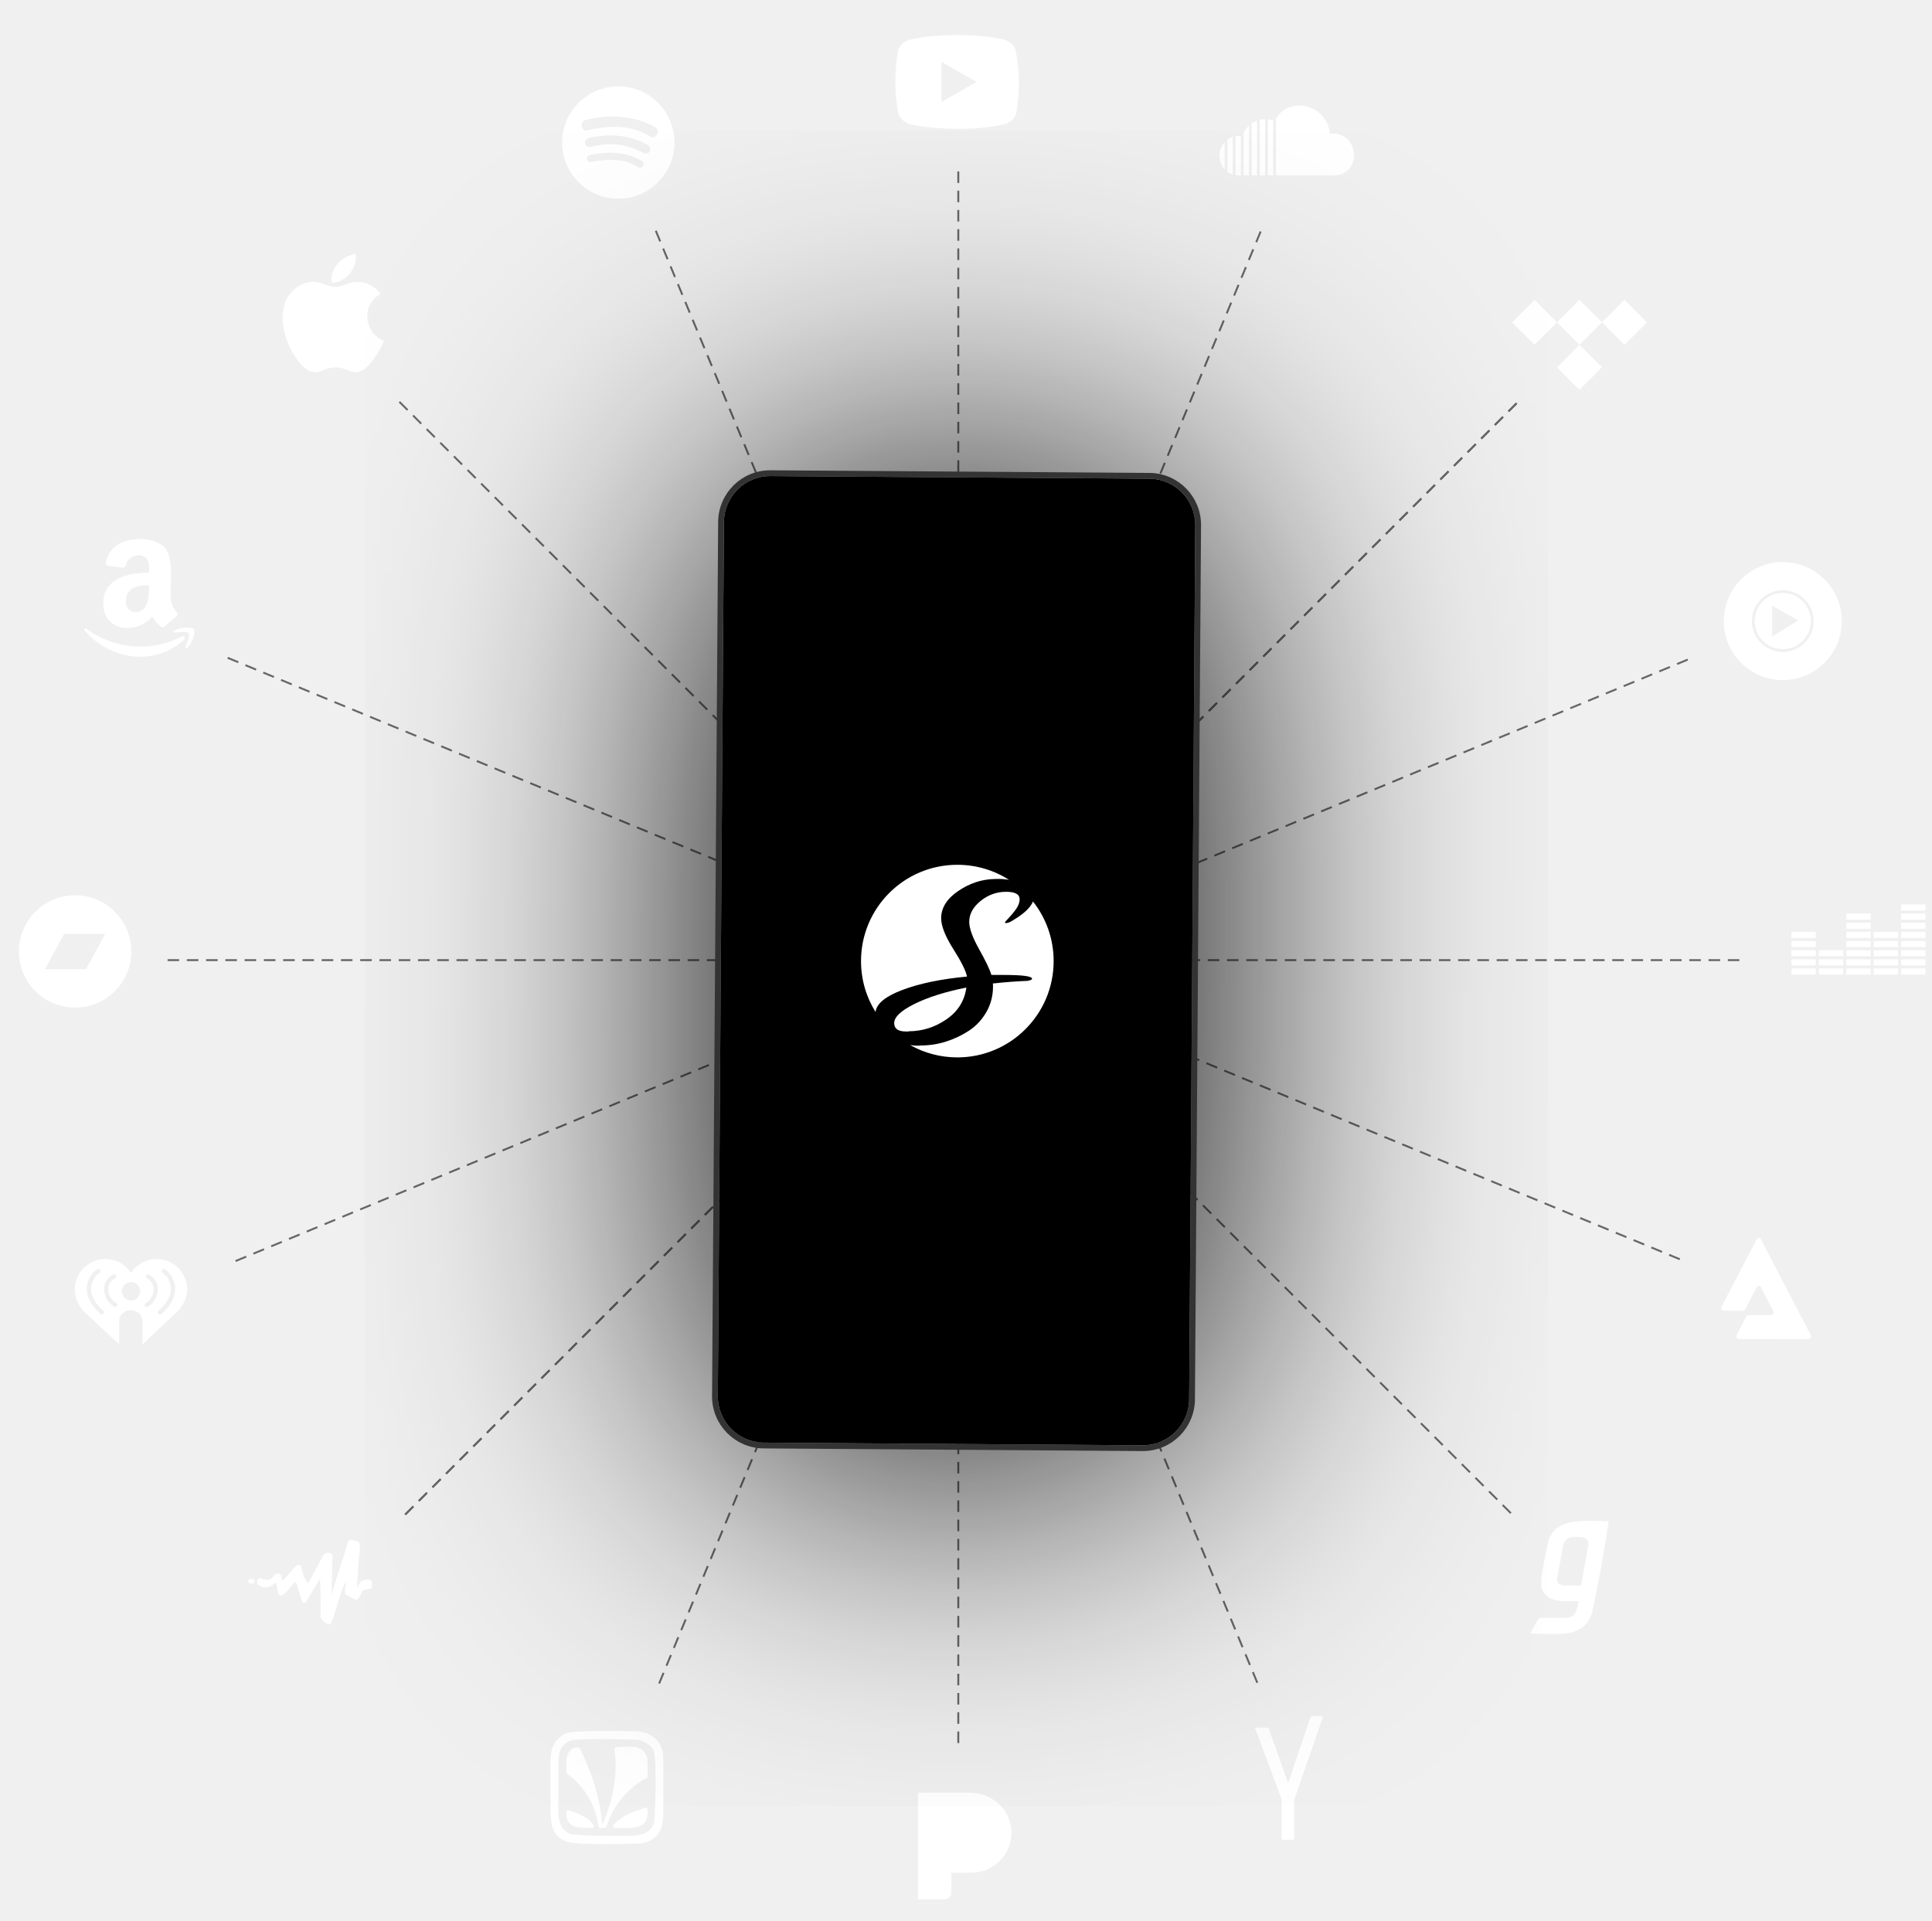
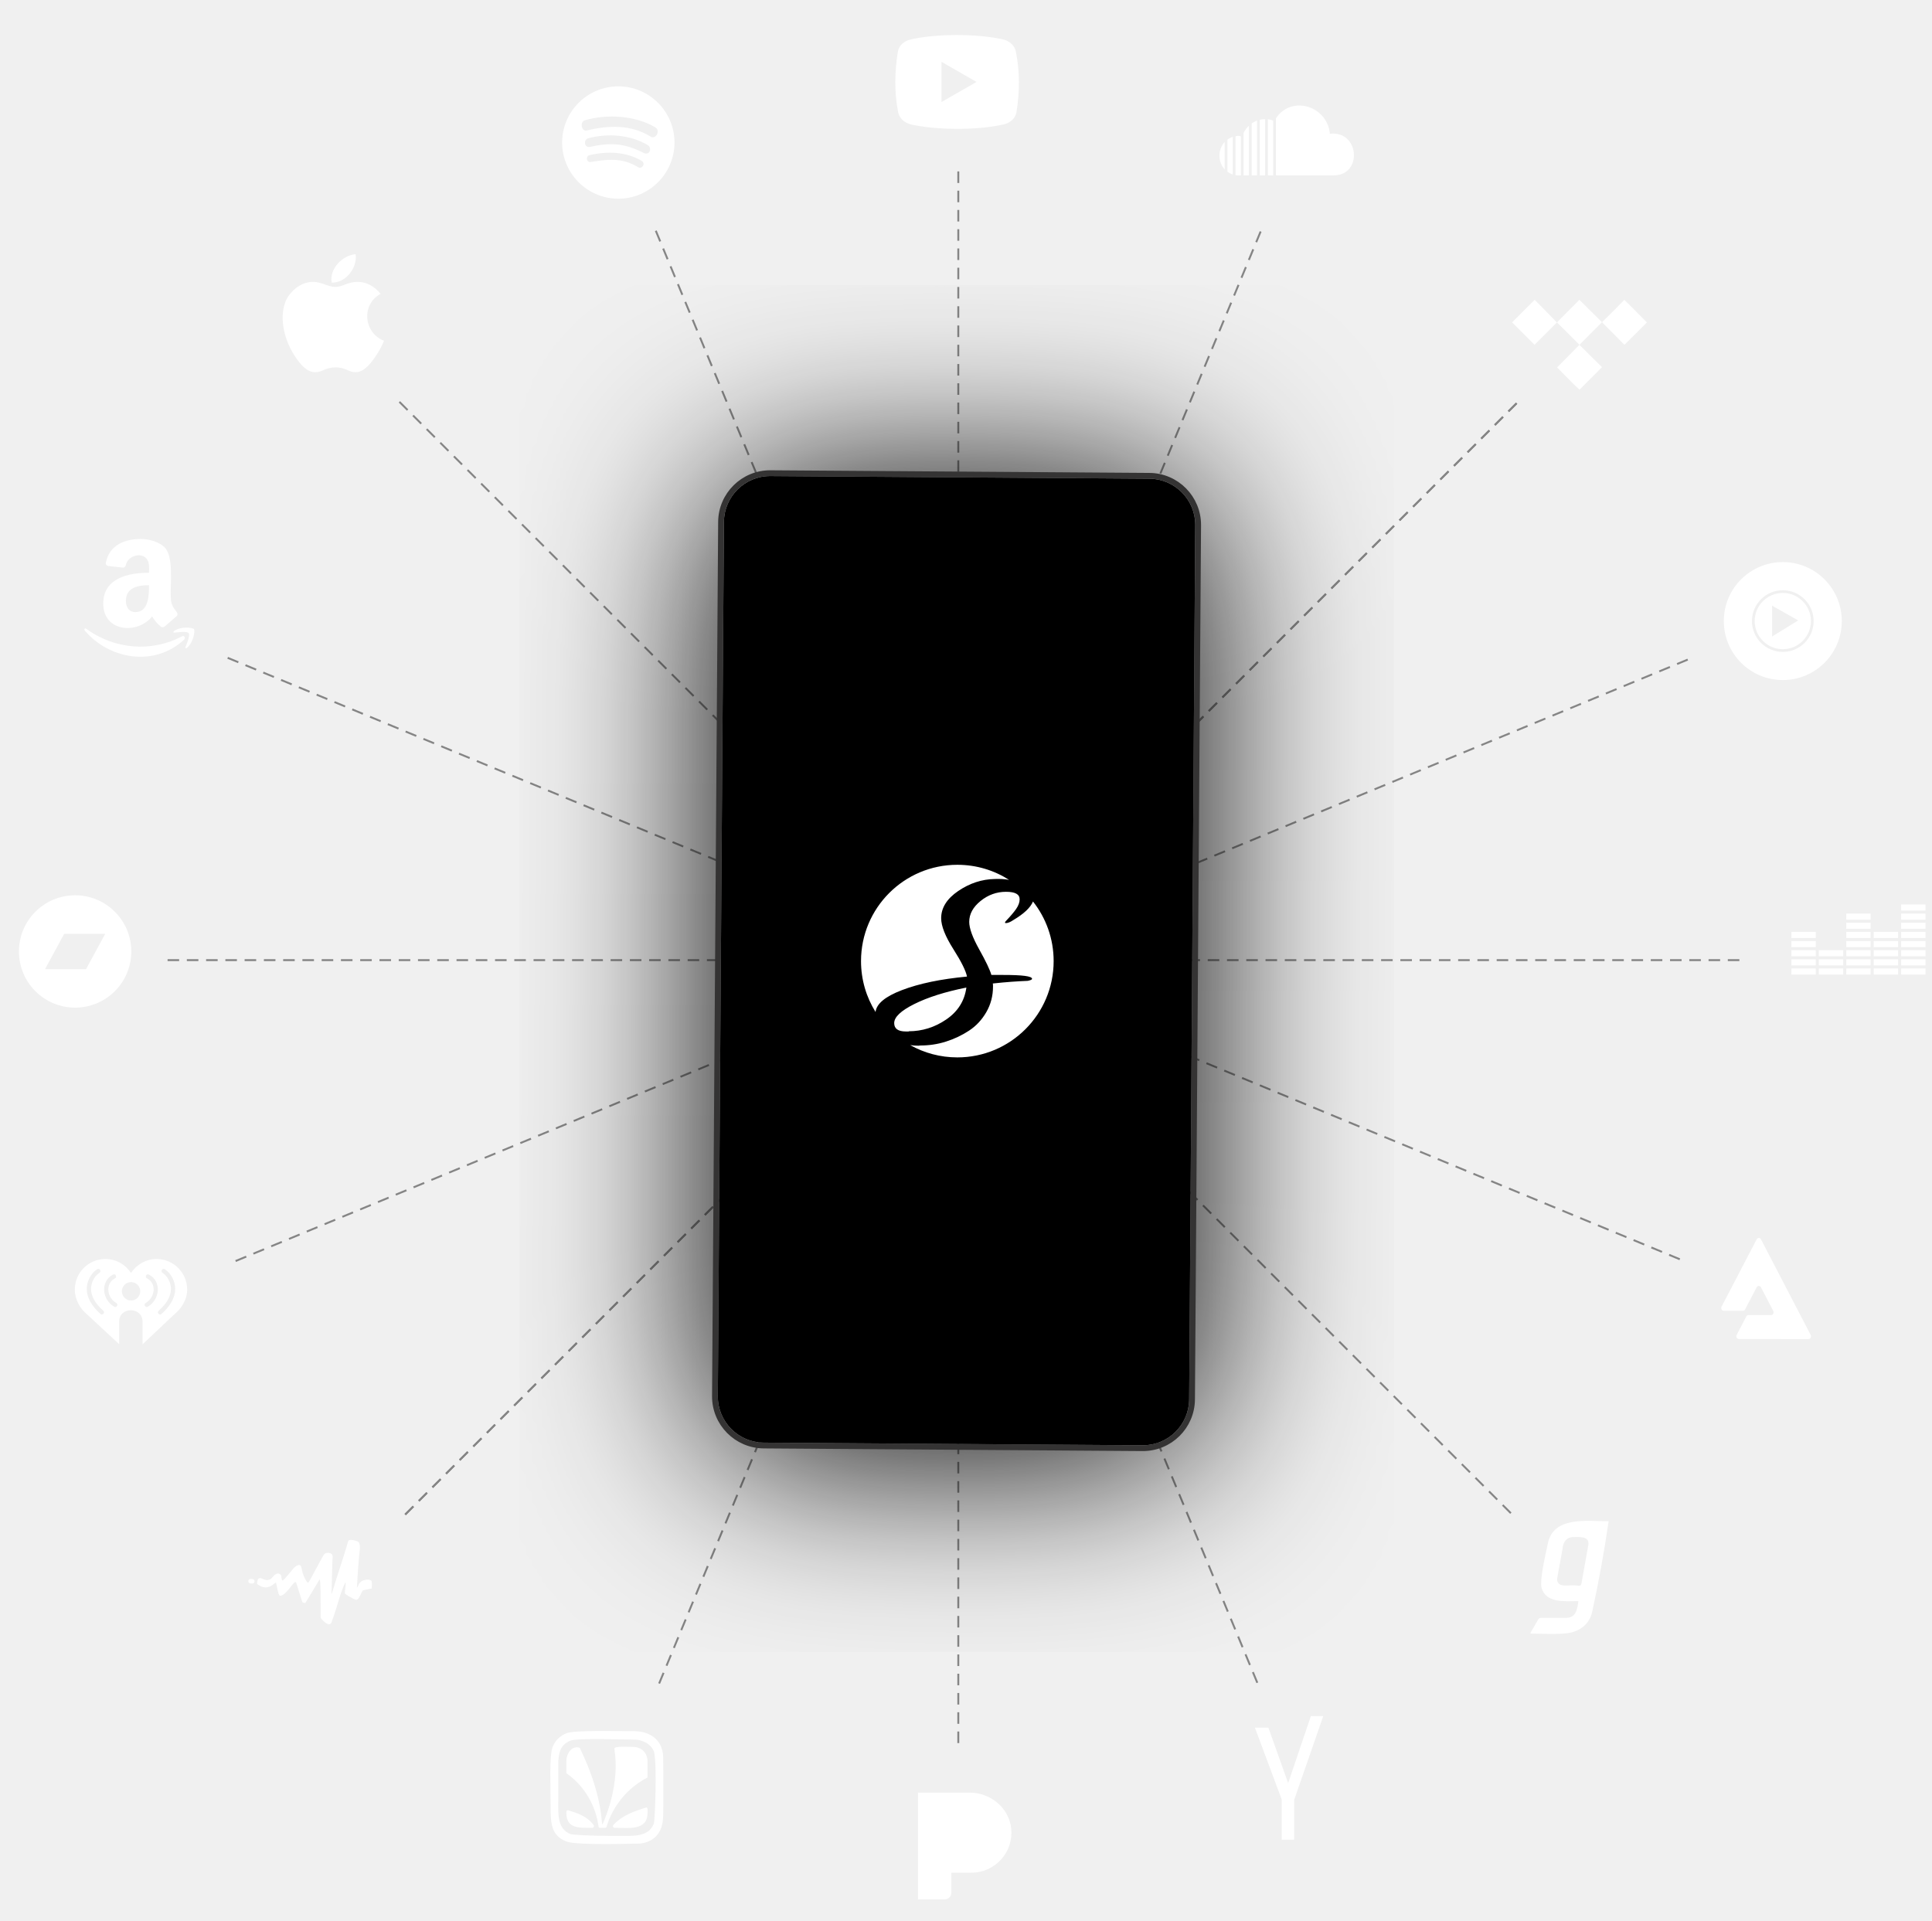
<svg xmlns="http://www.w3.org/2000/svg" width="1003" height="997" viewBox="0 0 1003 997" fill="none">
-   <line x1="787.354" y1="209.354" x2="207.526" y2="789.181" stroke="#676767" stroke-dasharray="6 4" />
-   <line x1="87" y1="498.5" x2="907" y2="498.5" stroke="#676767" stroke-dasharray="6 4" />
-   <line x1="497.5" y1="89" x2="497.5" y2="909" stroke="#676767" stroke-dasharray="6 4" />
-   <line x1="207.354" y1="208.646" x2="787.181" y2="788.474" stroke="#676767" stroke-dasharray="6 4" />
-   <line x1="787.354" y1="209.354" x2="207.526" y2="789.181" stroke="#676767" stroke-dasharray="6 4" />
-   <line x1="118.191" y1="341.538" x2="875.773" y2="655.338" stroke="#676767" stroke-dasharray="6 4" />
-   <line x1="654.462" y1="120.191" x2="340.661" y2="877.773" stroke="#676767" stroke-dasharray="6 4" />
-   <line x1="340.462" y1="119.809" x2="654.262" y2="877.39" stroke="#676767" stroke-dasharray="6 4" />
-   <line x1="876.191" y1="342.462" x2="118.61" y2="656.262" stroke="#676767" stroke-dasharray="6 4" />
+   <line x1="787.354" y1="209.354" x2="207.526" y2="789.181" stroke="#858585" stroke-dasharray="6 4" />
+   <line x1="87" y1="498.5" x2="907" y2="498.5" stroke="#858585" stroke-dasharray="6 4" />
+   <line x1="497.5" y1="89" x2="497.5" y2="909" stroke="#858585" stroke-dasharray="6 4" />
+   <line x1="207.354" y1="208.646" x2="787.181" y2="788.474" stroke="#858585" stroke-dasharray="6 4" />
+   <line x1="787.354" y1="209.354" x2="207.526" y2="789.181" stroke="#858585" stroke-dasharray="6 4" />
+   <line x1="118.191" y1="341.538" x2="875.773" y2="655.338" stroke="#858585" stroke-dasharray="6 4" />
+   <line x1="654.462" y1="120.191" x2="340.661" y2="877.773" stroke="#858585" stroke-dasharray="6 4" />
+   <line x1="340.462" y1="119.809" x2="654.262" y2="877.39" stroke="#858585" stroke-dasharray="6 4" />
+   <line x1="876.191" y1="342.462" x2="118.61" y2="656.262" stroke="#858585" stroke-dasharray="6 4" />
  <path fill-rule="evenodd" clip-rule="evenodd" d="M291.833 74C291.833 57.918 304.918 44.833 321 44.833C337.082 44.833 350.167 57.918 350.167 74C350.167 90.082 337.082 103.167 321 103.167C304.918 103.167 291.833 90.082 291.833 74ZM331.146 86.715C333.014 88.228 335.583 84.954 333.014 83.449C324.876 78.683 315.172 78.439 306.189 80.533C304.085 80.827 304.255 84.146 306.421 84.146C315.167 82.75 322.708 81.649 331.146 86.715ZM334.255 79.466C323.865 74.081 316.625 74 305.838 76.333C303.128 76.333 302.957 72.503 305.373 71.786C315.651 69.109 327.131 69.878 336.394 75.399C338.5 76.917 337.447 80.726 334.255 79.466ZM337.447 70.733C340.351 72.926 343.175 67.823 340.125 66.068C329.794 59.946 315.083 59.084 303.624 62.455C300.784 63.39 302.042 68.167 304.321 67.818C316.335 64.866 327.605 64.789 337.447 70.733Z" fill="white" />
  <path fill-rule="evenodd" clip-rule="evenodd" d="M520.695 20.466C523.98 21.212 526.812 23.6 527.406 26.88C529.501 37.357 529.386 47.679 527.709 58.199C527.109 61.631 524.278 63.868 520.998 64.613C506.975 67.802 485.798 67.53 472.971 64.613C469.691 63.868 466.859 61.479 466.259 58.199C464.223 48.02 464.469 37.097 466.114 26.88C466.708 23.449 469.545 21.212 472.825 20.466C485.798 17.518 506.975 17.352 520.695 20.466ZM506.975 42.54L488.781 32.1V52.979L506.975 42.54Z" fill="white" />
  <path fill-rule="evenodd" clip-rule="evenodd" d="M70.279 317.806C67.181 317.806 65.374 315.448 65.374 311.956C65.374 305.086 71.538 303.836 77.369 303.836C77.362 308.903 77.233 317.806 70.279 317.806ZM85.498 325.248C84.964 325.73 84.191 325.761 83.596 325.437C80.911 323.211 80.437 322.18 78.967 320.062C71.542 329.417 53.599 328.323 53.599 313.355C53.599 299.921 67.167 297.333 77.364 297.381C77.364 295.111 77.726 292.452 76.387 290.481C73.559 286.229 66.302 288.72 65.374 293.229C65.237 293.957 64.708 294.676 63.973 294.715L56.161 293.865C55.5 293.722 54.763 293.186 54.957 292.18C56.753 282.697 65.318 279.833 72.99 279.833C76.912 279.833 81.917 281.015 85.132 283.85C90.5 288.583 88.223 303.836 88.685 310.292C88.685 314.072 90.257 315.728 91.727 317.768C92.248 318.5 92.358 319.375 91.702 319.909C90.05 321.289 87.123 323.831 85.518 325.266L85.498 325.248ZM94.58 330.321C78.624 338.868 59.291 337.109 44.728 326.429C44.021 325.914 43.5 326.822 44.087 327.491C56.958 342.542 80.324 346.27 95.492 332.166C96.528 331.204 95.639 329.755 94.58 330.321ZM96.29 335.977C96.058 336.556 96.556 336.793 97.081 336.352C100.499 333.493 101.382 327.506 100.682 326.644C99.988 325.786 94.016 325.046 90.372 327.606C89.811 327.999 89.907 328.542 90.53 328.466C92.585 328.221 97.153 327.67 97.964 328.716C98.778 329.762 97.058 334.06 96.29 335.977Z" fill="white" />
  <path d="M39 464.833C22.888 464.833 9.833 477.888 9.833 494C9.833 510.112 22.888 523.167 39 523.167C55.112 523.167 68.167 510.112 68.167 494C68.167 477.888 55.112 464.833 39 464.833ZM44.669 503.185H23.382L33.343 484.827H54.63L44.669 503.185Z" fill="white" />
  <path fill-rule="evenodd" clip-rule="evenodd" d="M925.542 307.856C933.595 307.856 940.144 314.405 940.144 322.458C940.144 330.511 933.595 337.061 925.542 337.061C917.489 337.061 910.939 330.511 910.939 322.458C910.939 314.405 917.489 307.856 925.542 307.856ZM919.974 330.468L933.547 322.115L919.974 314.459V330.468Z" fill="white" />
  <path fill-rule="evenodd" clip-rule="evenodd" d="M956.167 322.458C956.167 339.372 942.455 353.083 925.542 353.083C908.628 353.083 894.917 339.372 894.917 322.458C894.917 305.545 908.628 291.833 925.542 291.833C942.455 291.833 956.167 305.545 956.167 322.458ZM925.542 306.45C916.699 306.45 909.533 313.615 909.533 322.458C909.533 331.301 916.699 338.467 925.542 338.467C934.385 338.467 941.55 331.301 941.55 322.458C941.55 313.615 934.385 306.45 925.542 306.45Z" fill="white" />
  <path d="M938.898 695.25C939.893 695.251 940.515 694.057 940.018 693.102L914.213 643.467C913.716 642.512 912.473 642.511 911.975 643.465L893.759 678.396C893.261 679.351 893.882 680.545 894.876 680.546L904.859 680.553C905.321 680.553 905.747 680.281 905.978 679.838L911.96 668.367C912.459 667.411 913.701 667.413 914.198 668.369L920.576 680.637C921.073 681.593 920.451 682.786 919.456 682.785L907.713 682.776C907.251 682.776 906.824 683.049 906.593 683.492L901.596 693.074C901.099 694.029 901.719 695.223 902.714 695.223L938.898 695.25Z" fill="white" />
  <path fill-rule="evenodd" clip-rule="evenodd" d="M819.416 831.299C812.614 831.299 802.352 832.623 800.206 824.036C799.503 819.585 802.067 808.306 803.486 801.781C806.132 786.959 824.043 789.833 835.112 789.833C832.885 805.423 830.023 821.069 826.678 836.453C825.273 843.715 819.416 847.229 813.793 847.932C807.708 848.693 800.998 848.166 794.818 848.166H794.583C794.583 847.932 794.583 847.932 794.583 847.698C795.989 845.355 797.395 842.778 798.8 840.435C799.034 840.201 799.737 839.967 800.206 839.967C804.423 839.967 808.874 839.967 813.091 839.967C818.289 839.967 818.831 835.391 819.416 831.299ZM819.416 823.334C820.587 823.334 820.822 823.099 821.056 821.928C822.227 815.368 823.399 808.809 824.57 802.249C825.438 797.475 819.933 798.032 816.839 798.032C814.028 798.032 812.154 799.672 811.451 802.484C810.571 808.202 809.357 813.876 808.405 819.585C808.171 821.459 809.342 822.865 811.216 823.099C813.921 823.437 816.729 822.796 819.416 823.334Z" fill="white" />
  <path d="M665.411 955.167V934.35L651.5 897.016H658.493L668.745 925.803L680.538 891H686.967L671.841 934.588V955.167H665.411Z" fill="white" />
  <path d="M524.979 949.495C523.975 938.983 514.53 930.75 503.474 930.75H476.583V986.167H490.437C492.346 986.167 493.901 984.615 493.901 982.703V972.313H504.292C510.135 972.313 515.742 969.833 519.67 965.507C523.66 961.122 525.544 955.435 524.979 949.495Z" fill="white" />
  <path fill-rule="evenodd" clip-rule="evenodd" d="M294.964 939.916C294.087 939.746 294.028 940.645 294.028 941.254C294.028 949.427 300.417 949.025 307.525 948.999C308.246 948.997 308.608 948.144 308.193 947.559C304.564 942.772 299.6 941.339 294.964 939.916ZM328.601 907C327.214 907 318.69 906.373 318.953 907.969C321.91 925.938 314.471 943.487 312.9 946.926C311.849 949.556 314.161 934.619 300.999 907.49C297.5 906.125 294.028 909.615 294.028 914.614C294.028 916.031 294.028 919.638 294.028 920.622C306.147 929.24 309.765 941.229 310.681 948.016C310.859 949.333 311.252 948.999 312.997 948.999C314.494 948.999 314.714 949.116 315.011 948.11C316.838 941.923 322.458 929.987 336.161 922.868C336.161 921.468 336.161 916.219 336.161 914.614C336.161 910.065 333.079 907 328.601 907ZM339.514 946.619C336.915 953.732 329.046 953.201 322.748 953.201C314.535 953.201 303.333 953.201 296.415 952.34C289.296 949.755 289.813 941.931 289.813 935.628V914.614C290.208 911.959 289.813 906.057 296.415 903.659C300.066 902.334 325.208 903.209 329.583 903.209C329.583 903.209 336.875 903.208 339.514 909.38C341.25 916.334 339.923 945.5 339.514 946.619ZM344.167 910.499C342.708 900.291 333.299 898.833 329.583 898.833C320.29 898.833 298.618 898.247 294.262 899.829C290.809 901.083 288.09 903.793 286.832 907.234C285.106 911.958 285.833 927.572 285.833 936.829C285.833 946.086 285.8 953.099 294.262 956.169C299.865 958.202 329.583 957.167 332.5 957.166C339.514 956.169 342.099 952.206 343.357 948.765C344.356 945.613 344.356 942.685 344.356 936.829C344.356 927.572 344.451 912.492 344.167 910.499ZM335.266 938.48C329.457 940.417 323.352 942.238 318.459 947.479C317.728 948.363 318.658 948.999 319.061 948.999C326.273 948.999 336.161 950.676 336.161 941.254C336.161 940.631 336.576 938.094 335.266 938.48Z" fill="white" />
  <path d="M129.798 819.823C129.798 819.823 131.242 819.583 131.857 820.198C132.445 820.812 132.044 822.096 131.269 822.123C130.467 822.149 129.745 822.283 129.21 821.748C128.643 821.1 128.966 820.044 129.798 819.823ZM145.52 828.54C145.387 828.567 145.226 828.486 145.093 828.38C144.05 826.962 143.675 822.042 143.194 821.748C142.713 821.454 140.921 824.476 137.338 824.155C135.868 824.021 134.344 823.059 133.461 822.39C133.542 821.294 133.542 818.673 135.761 819.529C137.125 820.037 139.424 821.454 141.456 818.914C143.702 816.106 144.932 816.935 145.654 817.55C146.403 818.139 145.922 821.321 147.018 820.438C148.114 819.556 152.579 814.048 152.579 814.048C152.579 814.048 156.029 810.598 156.563 814.208C157.098 817.845 159.344 821.882 159.959 821.748C160.548 821.641 167.5 807.657 168.489 806.748C169.478 805.839 172.847 805.973 172.687 808.272C172.526 810.598 172.179 824.984 172.179 824.984C172.179 824.984 171.778 829.048 172.419 826.882C175.049 817.941 178.201 809.159 180.762 800.197C181.18 798.734 185.532 799.994 186.217 800.678C186.725 801.454 187.045 802.844 186.725 805.331C185.922 811.507 185.307 824.235 185.307 824.235C185.307 824.235 185.174 824.85 186.484 822.176C186.537 821.962 186.671 821.909 186.885 821.695C187.992 820.321 191.167 819.624 192.741 820.625C193.329 821.508 192.981 824.77 192.981 824.77C191.751 824.877 189.398 825.545 188.57 825.652C187.741 825.786 186.484 831.134 184.719 830.599C182.954 830.037 179.024 827.604 179.024 827.283C179.024 825.614 179.425 823.952 179.425 822.283C179.505 821.561 179.452 821.24 179.104 821.962C176.228 827.975 175.583 833.125 171.965 842.658C171.617 843.166 171.109 843.46 170.414 843.273C168.676 842.738 166.51 840.385 166.484 839.797C166.43 836.481 166.644 818.673 165.842 820.144C164.986 821.668 158.542 832.23 158.542 832.23C158.039 832.356 157.101 832.137 156.884 831.642C155.241 826.432 155.935 828.401 155.36 826.829C154.638 824.422 153.863 821.962 153.729 821.695C153.489 821.16 153.141 821.374 152.793 821.695C151.349 822.898 148.301 828.246 145.52 828.54Z" fill="white" />
  <path d="M68.002 660.911C65.171 656.563 60.267 653.667 54.699 653.667C45.937 653.667 38.833 660.788 38.833 669.578C38.833 674.52 41.506 679.371 45.034 682.292C45.18 682.465 54.045 690.666 61.859 697.887V686.221C61.859 678.258 74 678.316 74 686.221V697.987L89.965 682.896C93.877 679.718 97.167 675.155 97.167 669.578C97.167 660.788 90.065 653.667 81.299 653.667C75.776 653.667 70.843 656.615 68.002 660.911ZM52.196 682.223C47.458 678.013 45.056 673.617 45.056 669.158C45.056 665.298 47.174 661.05 50.479 658.971C51.681 658.217 52.848 660.087 51.647 660.84C48.972 662.521 47.254 666.043 47.254 669.158C47.254 672.958 49.408 676.799 53.654 680.573C54.731 681.532 53.204 683.121 52.196 682.223ZM82.347 680.573C86.593 676.799 88.747 672.958 88.747 669.158C88.747 666.043 87.028 662.521 84.354 660.84C83.153 660.087 84.319 658.219 85.522 658.971C88.826 661.051 90.944 665.298 90.944 669.158C90.944 673.617 88.542 678.013 83.805 682.223C82.744 683.17 81.285 681.515 82.347 680.573ZM59.324 678.462C53.056 674.942 51.826 665.367 58.69 661.746C59.946 661.081 60.968 663.036 59.713 663.697C54.37 666.518 55.621 673.856 60.398 676.538C61.635 677.231 60.566 679.152 59.324 678.462ZM75.602 676.538C80.379 673.856 81.63 666.517 76.287 663.697C75.031 663.036 76.054 661.083 77.311 661.746C84.176 665.368 82.943 674.942 76.676 678.462C75.507 679.113 74.341 677.245 75.602 676.538ZM63.274 670.444C63.274 667.804 65.41 665.669 68.037 665.669C70.673 665.669 72.804 667.804 72.804 670.444C72.804 673.083 70.673 675.222 68.037 675.222C65.41 675.222 63.274 673.083 63.274 670.444Z" fill="white" />
  <path fill-rule="evenodd" clip-rule="evenodd" d="M662.4 61.419C670.546 49.122 689.197 55.152 690.4 69.44C705.917 67.709 707.406 91.041 692.5 91.041H662.4V61.419ZM654 62.148C654.842 62 655.821 61.875 656.8 61.875V91.041H654V62.148ZM658.2 61.875V91.041H661V62.604C660.158 62.313 659.179 62.023 658.2 61.875ZM649.8 64.062C650.642 63.481 651.621 63.042 652.6 62.604V91.041H649.8V64.062ZM648.4 65.247C647.279 66.267 646.3 67.571 645.6 69.03V91.041H648.4V65.247ZM641.4 70.761C642.225 70.468 643.393 70.477 644.2 70.761V91.041C643.316 91.041 642.246 91.202 641.4 90.905V70.761ZM640 71.08C639.021 71.371 638.042 71.81 637.2 72.539V89.127C638.042 89.708 639.021 90.295 640 90.586V71.08ZM635.8 87.988V73.678C632.151 77.801 632.151 83.865 635.8 87.988Z" fill="white" />
  <path d="M796.73 155.667C793.75 158.583 786.693 165.672 785 167.379C788.891 171.252 792.766 175.145 796.658 179.018C800.531 175.162 804.387 171.271 808.261 167.415C805.417 164.417 798.613 157.577 796.73 155.667Z" fill="white" />
  <path d="M819.937 155.667C816.117 159.613 812.117 163.432 808.315 167.397C812.243 171.234 816.081 175.162 819.991 179.018C823.07 175.953 825.833 173.167 831.667 167.288C830.029 165.689 822.917 158.583 819.937 155.667Z" fill="white" />
  <path d="M843.288 155.667C845.77 158.129 850.625 162.958 855 167.415C851.072 171.234 847.27 175.199 843.324 179.018C840.418 176.112 837.5 173.167 831.685 167.288C835.604 163.477 839.513 159.623 843.288 155.667Z" fill="white" />
  <path d="M808.37 190.766C812.255 194.598 815.961 198.673 820.009 202.333C825.833 196.5 822.917 199.417 831.666 190.64C828.444 187.462 822.917 181.917 819.955 179.036C816.599 182.408 817.083 181.917 808.37 190.766Z" fill="white" />
  <path fill-rule="evenodd" clip-rule="evenodd" d="M986.974 472.749V469.583H999.635V472.749H986.974ZM958.487 477.496V474.331H971.148V477.496H958.487ZM986.974 474.331V477.496H999.635V474.331H986.974ZM958.487 482.244V479.079H971.148V482.244H958.487ZM986.974 479.079V482.244H999.635V479.079H986.974ZM930 486.992V483.827H942.661V486.992H930ZM958.487 483.827V486.992H971.148V483.827H958.487ZM972.73 486.992V483.827H985.391V486.992H972.73ZM986.974 483.827V486.992H999.635V483.827H986.974ZM930 491.74V488.575H942.661V491.74H930ZM958.487 488.575V491.74H971.148V488.575H958.487ZM972.73 491.74V488.575H985.391V491.74H972.73ZM986.974 488.575V491.74H999.635V488.575H986.974ZM930 496.488V493.322H942.661V496.488H930ZM944.243 493.322V496.488H956.904V493.322H944.243ZM958.487 496.488V493.322H971.148V496.488H958.487ZM972.73 493.322V496.488H985.391V493.322H972.73ZM986.974 496.488V493.322H999.635V496.488H986.974ZM930 498.07V501.236H942.661V498.07H930ZM944.243 501.236V498.07H956.904V501.236H944.243ZM958.487 498.07V501.236H971.148V498.07H958.487ZM972.73 501.236V498.07H985.391V501.236H972.73ZM986.974 498.07V501.236H999.635V498.07H986.974ZM930 505.983V502.818H942.661V505.983H930ZM944.243 502.818V505.983H956.904V502.818H944.243ZM958.487 505.983V502.818H971.148V505.983H958.487ZM972.73 502.818V505.983H985.391V502.818H972.73ZM986.974 505.983V502.818H999.635V505.983H986.974Z" fill="white" />
  <path fill-rule="evenodd" clip-rule="evenodd" d="M172.192 146.734C179.511 146.965 185.65 139 184.622 132C177.786 132.469 170.88 139.652 172.192 146.734ZM195.407 184.364C197.26 181.553 197.946 180.123 199.385 176.936C188.938 172.987 187.255 158.215 197.598 152.554C194.439 148.615 190.01 146.339 185.835 146.339C180.297 146.339 177.965 148.972 174.129 148.972C170.17 148.972 167.161 146.349 162.385 146.349C157.683 146.349 152.681 149.207 149.522 154.078C145.055 160.942 145.817 173.852 153.048 184.862C155.633 188.783 159.084 193.212 163.588 193.25C165.457 193.267 166.703 192.714 168.05 192.116C172.108 190.314 176.242 190.249 180.293 192.102C181.603 192.701 182.819 193.258 184.669 193.24C189.183 193.212 192.831 188.304 195.407 184.364Z" fill="white" />
  <g filter="url(#filter0_d)">
    <rect x="376" y="247" width="244.695" height="501.856" rx="24" transform="rotate(0.4 376 247)" fill="black" />
    <path fill-rule="evenodd" clip-rule="evenodd" d="M497 549C524.614 549 547 526.614 547 499C547 487.318 542.994 476.572 536.28 468.06C535.012 471.18 531.611 474.407 526.078 477.694C524.494 478.75 523.228 479.278 522.172 479.278C521.855 479.278 521.75 479.172 521.75 478.961C521.75 478.75 521.961 478.433 522.278 478.117C524.6 475.689 526.394 473.578 527.555 471.889C528.717 470.2 529.35 468.511 529.35 466.928C529.35 464.289 527.028 463.022 522.278 463.022C517.422 463.022 512.989 464.606 509.083 467.772C505.178 470.939 503.172 474.528 503.172 478.644C503.172 481.917 504.861 486.667 508.344 492.894C511.828 499.122 513.939 503.556 514.678 506.194H517.739H520.905C530.828 506.194 535.789 506.828 535.789 508.2C535.789 508.622 535.05 508.939 533.572 509.256C528.189 509.467 522.172 509.889 515.417 510.628C515.522 510.944 515.522 511.472 515.522 512.211C515.522 517.067 514.361 521.5 512.039 525.511C509.717 529.522 506.761 532.689 503.067 535.117C499.372 537.544 495.361 539.444 491.033 540.817C486.705 542.189 482.272 542.822 477.733 542.822L476.889 542.928C475.375 542.928 473.928 542.827 472.541 542.62C479.772 546.683 488.115 549 497 549ZM454.549 525.431C455.002 521.184 459.529 517.411 468.128 514.111C477.205 510.628 488.5 508.306 502.011 507.039C501.483 504.189 499.161 499.439 494.939 492.789C490.717 486.139 488.605 480.756 488.605 476.744C488.605 471.361 491.561 466.611 497.472 462.6C503.383 458.589 509.717 456.478 516.578 456.372C519.134 456.268 521.562 456.421 523.86 456.82C516.102 451.869 506.886 449 497 449C469.386 449 447 471.386 447 499C447 508.704 449.765 517.763 454.549 525.431ZM470.239 535.539H471.822L471.717 535.433C478.683 535.433 485.228 533.428 491.244 529.311C497.261 525.194 500.744 519.706 501.694 512.739C490.611 514.956 481.639 517.806 474.672 521.289C467.705 524.772 464.222 528.044 464.222 531.211C464.222 534.061 466.228 535.539 470.239 535.539Z" fill="white" />
    <rect x="374.511" y="245.49" width="247.695" height="504.856" rx="25.5" transform="rotate(0.4 374.511 245.49)" stroke="#343333" stroke-width="3" />
  </g>
  <defs>
-     <filter id="filter0_d" x="189.663" y="68.167" width="613.859" height="869.218" filterUnits="userSpaceOnUse" color-interpolation-filters="sRGB">
+     <filter id="filter0_d" x="269.663" y="148.167" width="453.859" height="709.218" filterUnits="userSpaceOnUse" color-interpolation-filters="sRGB">
      <feFlood flood-opacity="0" result="BackgroundImageFix" />
      <feColorMatrix in="SourceAlpha" type="matrix" values="0 0 0 0 0 0 0 0 0 0 0 0 0 0 0 0 0 0 127 0" />
      <feOffset dy="4" />
-       <feGaussianBlur stdDeviation="90" />
+       <feGaussianBlur stdDeviation="50" />
      <feColorMatrix type="matrix" values="0 0 0 0 0 0 0 0 0 0 0 0 0 0 0 0 0 0 1 0" />
      <feBlend mode="normal" in2="BackgroundImageFix" result="effect1_dropShadow" />
      <feBlend mode="normal" in="SourceGraphic" in2="effect1_dropShadow" result="shape" />
    </filter>
  </defs>
</svg>
